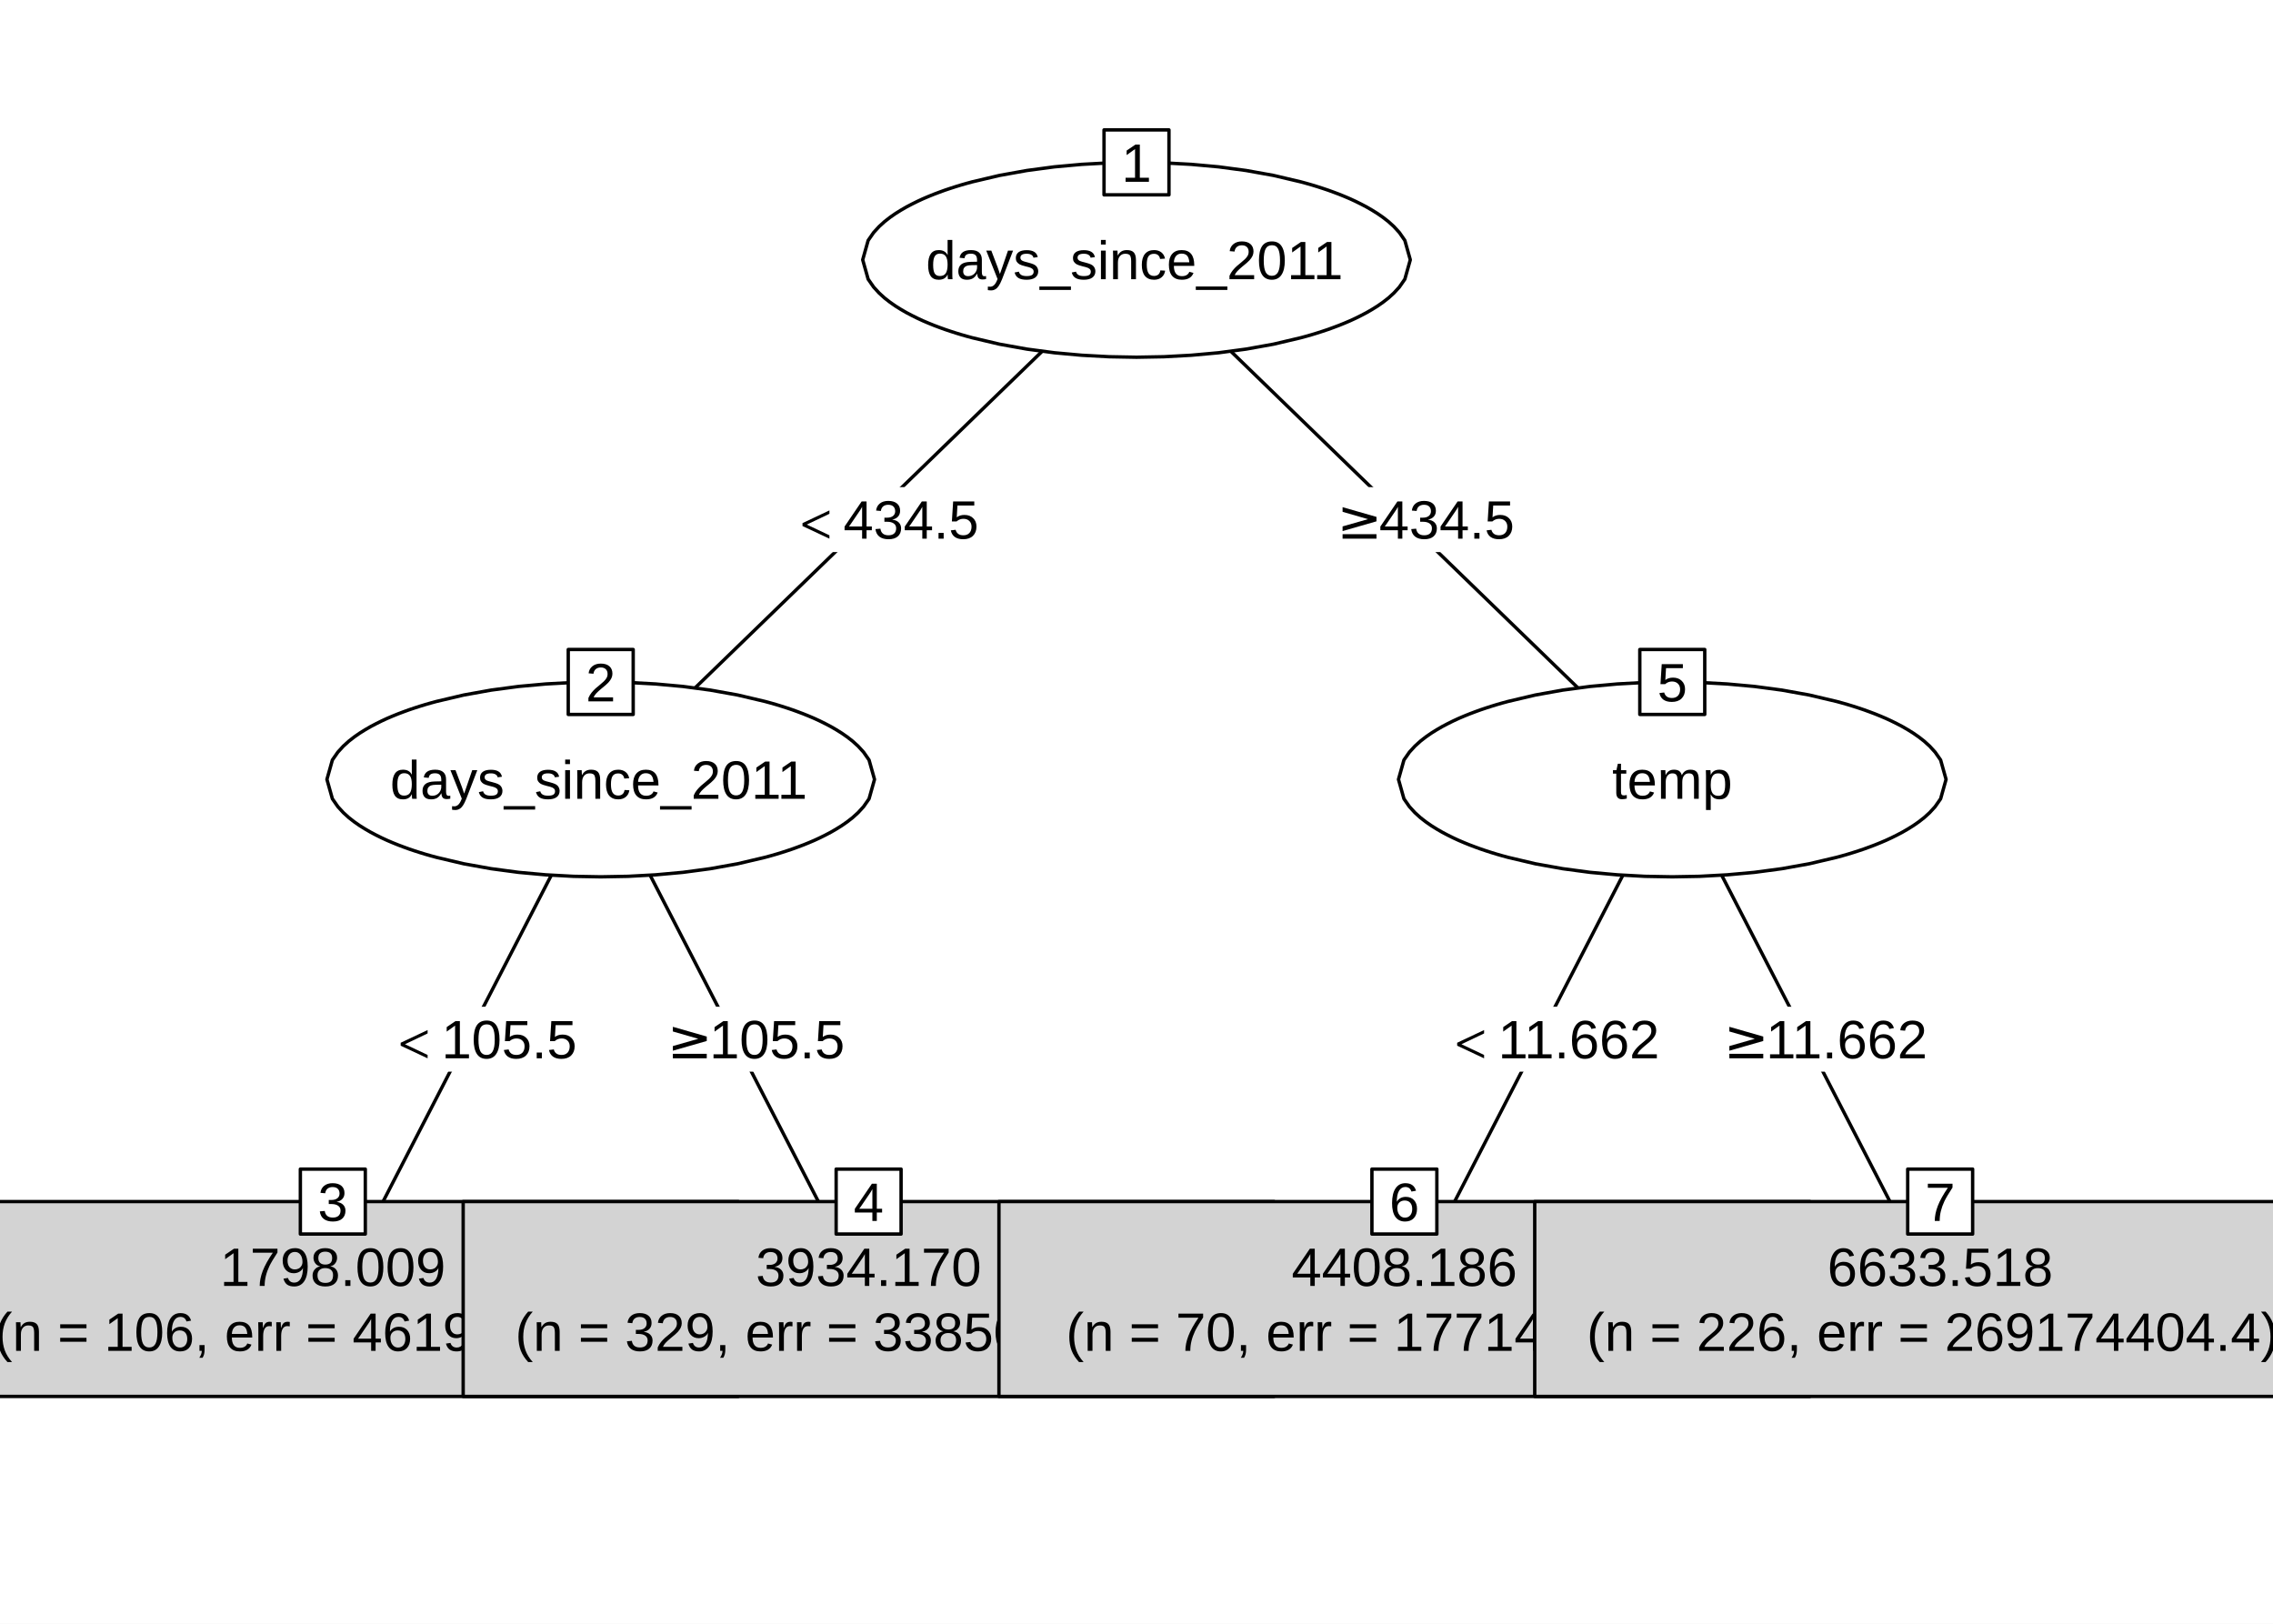
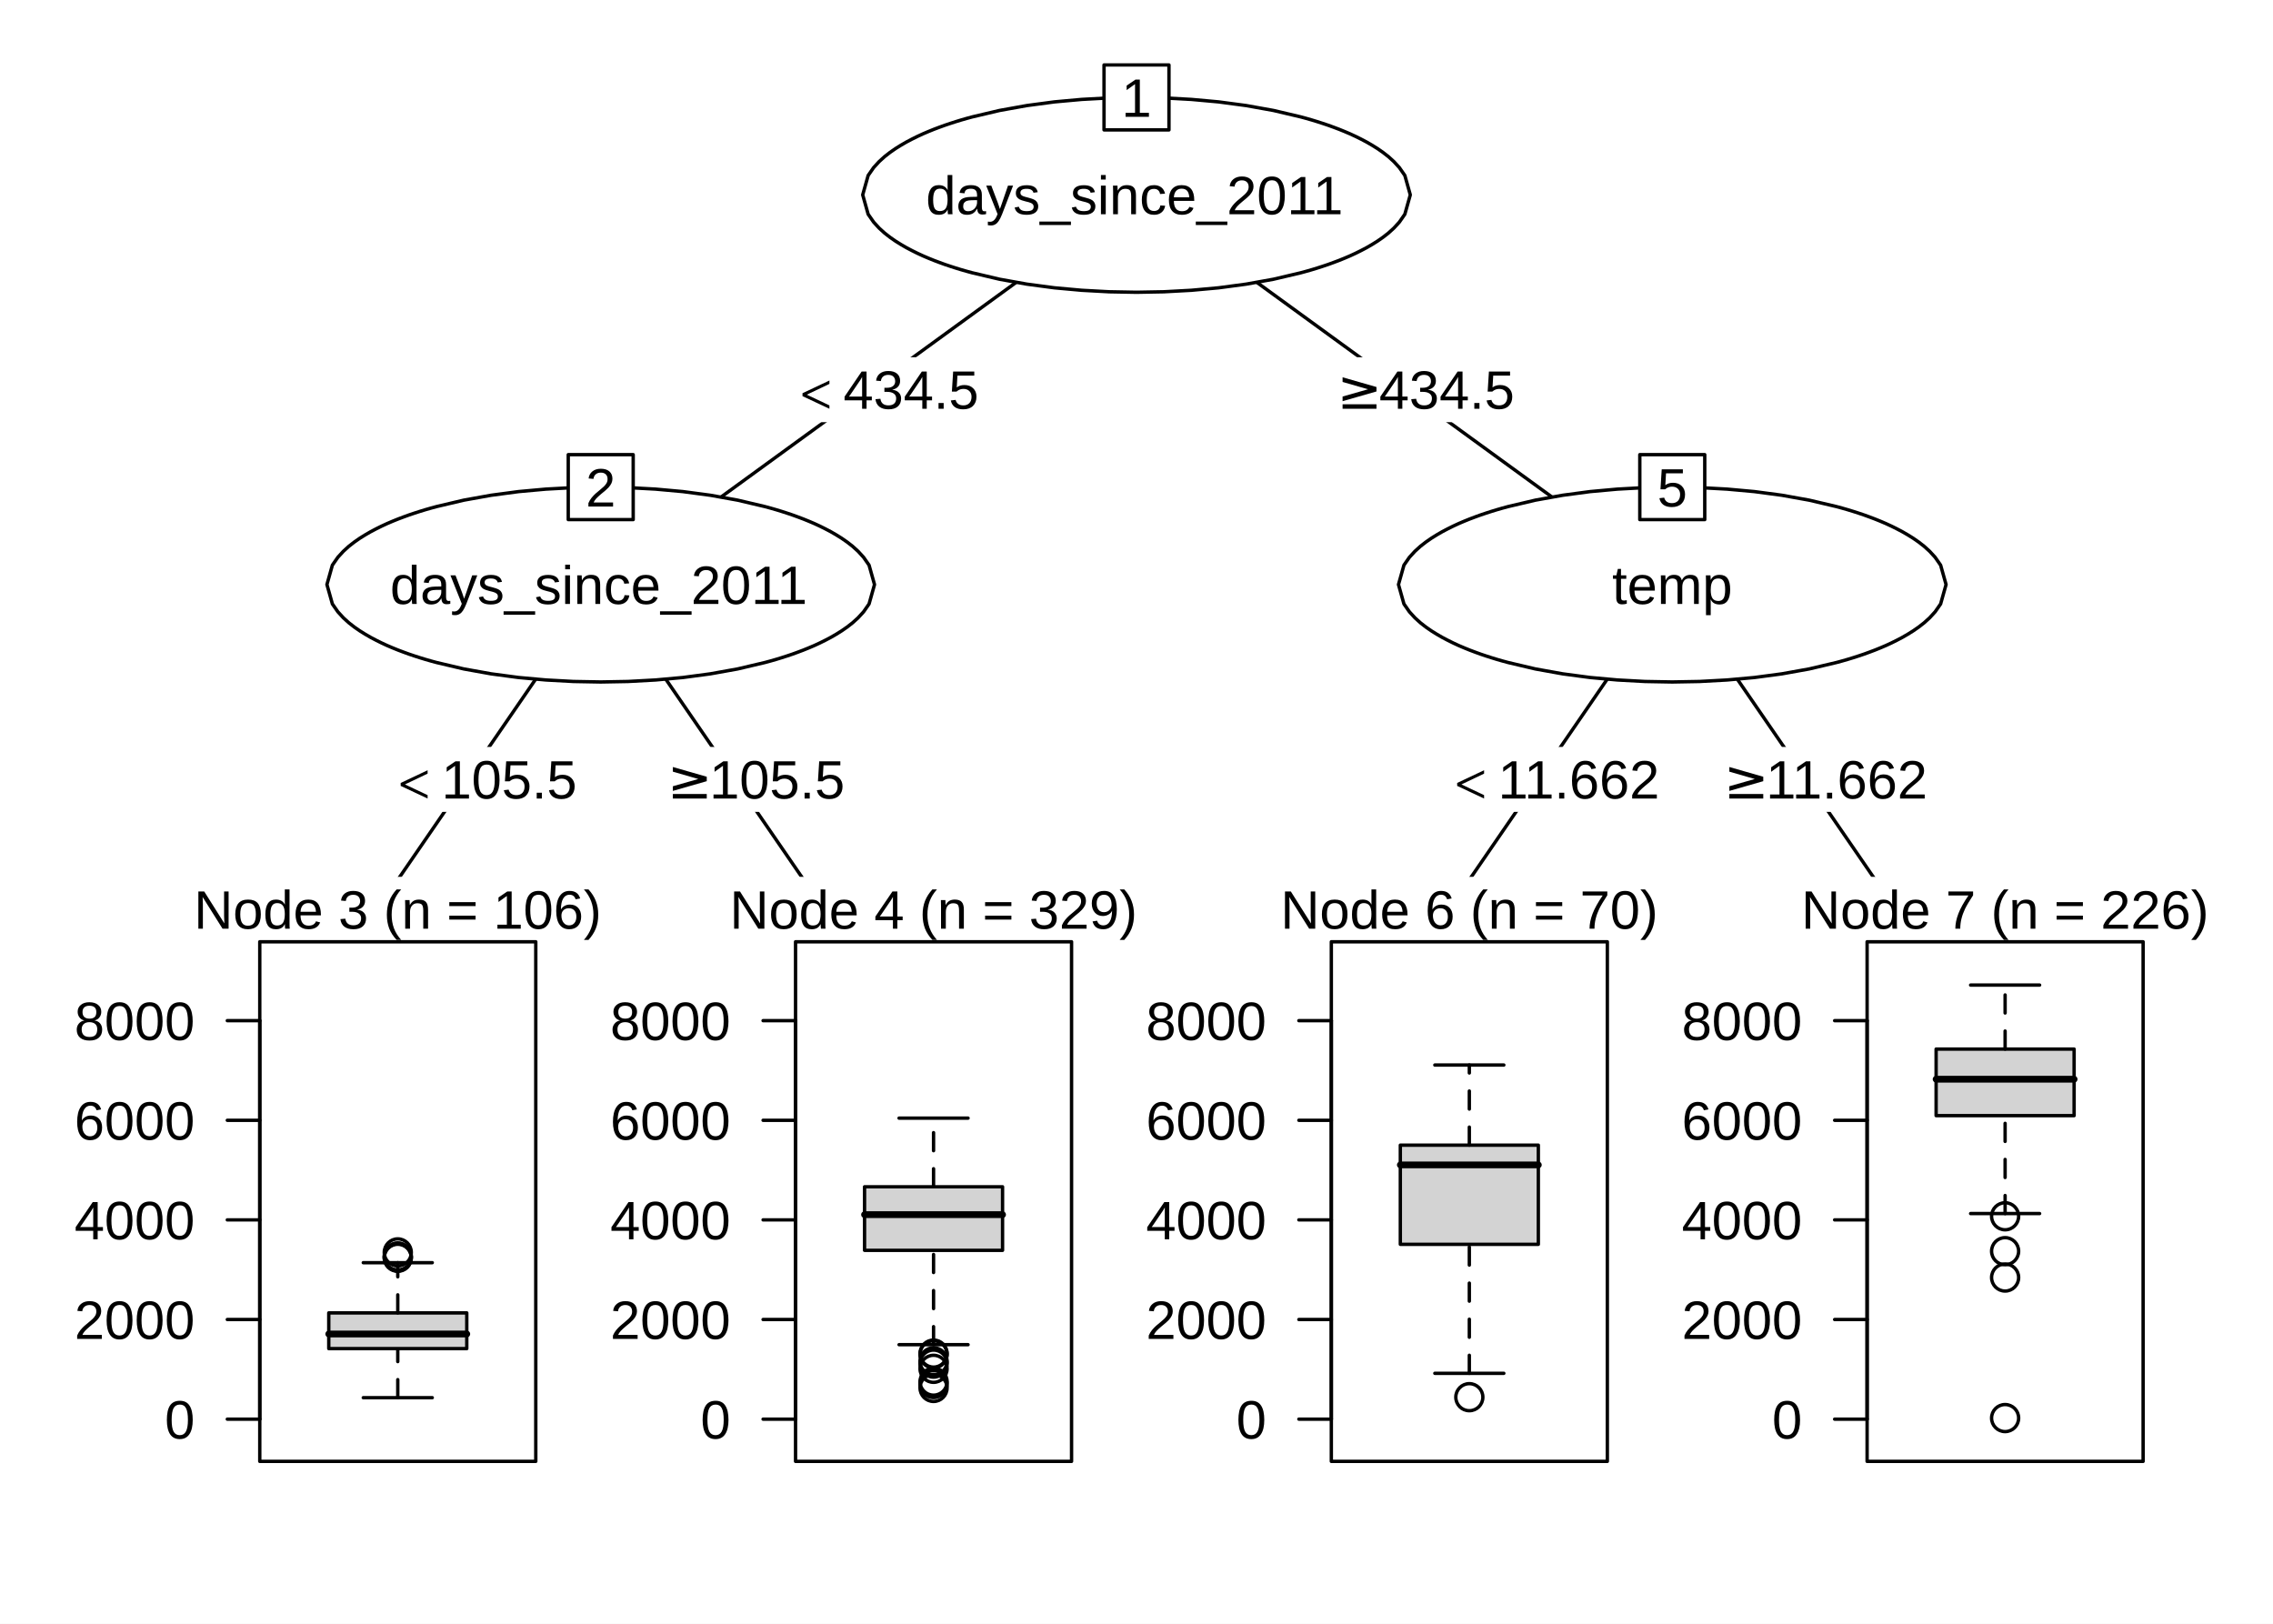
<svg xmlns="http://www.w3.org/2000/svg" viewBox="0 0 504.00 360.00">
  <defs>
    <style type="text/css">
    line, polyline, path, rect, circle {
      fill: none;
      stroke: #000000;
      stroke-linecap: round;
      stroke-linejoin: round;
      stroke-miterlimit: 10.00;
    }
  </style>
  </defs>
  <rect width="100%" height="100%" style="stroke: none; fill: #FFFFFF;" />
-   <polyline points="252.00,57.60 133.20,172.80 " style="stroke-width: 0.75;" />
-   <polyline points="252.00,57.60 370.80,172.80 " style="stroke-width: 0.75;" />
-   <polyline points="191.29,57.60 192.50,53.30 193.72,51.55 194.93,50.23 196.14,49.13 197.36,48.18 198.57,47.34 199.79,46.58 201.00,45.88 202.22,45.24 203.43,44.64 204.64,44.08 205.86,43.56 207.07,43.07 208.29,42.61 209.50,42.17 210.72,41.76 211.93,41.37 213.14,41.00 214.36,40.65 215.57,40.32 215.57,40.32 221.64,38.89 227.71,37.80 233.79,36.99 239.86,36.44 245.93,36.11 252.00,36.00 258.07,36.11 264.14,36.44 270.21,36.99 276.29,37.80 282.36,38.89 288.43,40.32 288.43,40.32 289.64,40.65 290.86,41.00 292.07,41.37 293.28,41.76 294.50,42.17 295.71,42.61 296.93,43.07 298.14,43.56 299.36,44.08 300.57,44.64 301.78,45.24 303.00,45.88 304.21,46.58 305.43,47.34 306.64,48.18 307.86,49.13 309.07,50.23 310.28,51.55 311.50,53.30 312.71,57.60 312.71,57.60 311.50,61.90 310.28,63.65 309.07,64.97 307.86,66.07 306.64,67.02 305.43,67.86 304.21,68.62 303.00,69.32 301.78,69.96 300.57,70.56 299.36,71.12 298.14,71.64 296.93,72.13 295.71,72.59 294.50,73.03 293.28,73.44 292.07,73.83 290.86,74.20 289.64,74.55 288.43,74.88 288.43,74.88 282.36,76.31 276.29,77.40 270.21,78.21 264.14,78.76 258.07,79.09 252.00,79.20 245.93,79.09 239.86,78.76 233.79,78.21 227.71,77.40 221.64,76.31 215.57,74.88 215.57,74.88 214.36,74.55 213.14,74.20 211.93,73.83 210.72,73.44 209.50,73.03 208.29,72.59 207.07,72.13 205.86,71.64 204.64,71.12 203.43,70.56 202.22,69.96 201.00,69.32 199.79,68.62 198.57,67.86 197.36,67.02 196.14,66.07 194.93,64.97 193.72,63.65 192.50,61.90 191.29,57.60 " style="stroke-width: 0.75; fill: #FFFFFF;" />
-   <text x="205.30" y="61.90" style="font-size: 12.00px; font-family: Arial;" textLength="93.40px" lengthAdjust="spacingAndGlyphs">days_since_2011</text>
-   <rect x="244.80" y="28.80" width="14.40" height="14.40" style="stroke-width: 0.75; fill: #FFFFFF;" />
-   <text x="248.66" y="40.30" style="font-size: 12.00px; font-family: Arial;" textLength="6.67px" lengthAdjust="spacingAndGlyphs">1</text>
-   <rect x="168.18" y="108.00" width="48.84" height="14.40" style="stroke-width: 0.75; stroke: none; fill: #FFFFFF;" />
-   <text x="177.63" y="119.43" style="font-size: 12.00px; font-family: Symbol;" textLength="6.59px" lengthAdjust="spacingAndGlyphs">&lt;</text>
-   <text x="186.99" y="119.43" style="font-size: 12.00px; font-family: Arial;" textLength="30.03px" lengthAdjust="spacingAndGlyphs">434.5</text>
-   <rect x="286.98" y="108.00" width="48.84" height="14.40" style="stroke-width: 0.75; stroke: none; fill: #FFFFFF;" />
-   <text x="296.43" y="119.43" style="font-size: 12.00px; font-family: Symbol;" textLength="6.59px" lengthAdjust="spacingAndGlyphs">≥</text>
-   <text x="305.79" y="119.43" style="font-size: 12.00px; font-family: Arial;" textLength="30.03px" lengthAdjust="spacingAndGlyphs">434.5</text>
-   <polyline points="133.20,172.80 73.80,288.00 " style="stroke-width: 0.75;" />
-   <polyline points="133.20,172.80 192.60,288.00 " style="stroke-width: 0.75;" />
-   <polyline points="72.49,172.80 73.70,168.50 74.92,166.75 76.13,165.43 77.34,164.33 78.56,163.38 79.77,162.54 80.99,161.78 82.20,161.08 83.42,160.44 84.63,159.84 85.84,159.28 87.06,158.76 88.27,158.27 89.49,157.81 90.70,157.37 91.92,156.96 93.13,156.57 94.34,156.20 95.56,155.85 96.77,155.52 96.77,155.52 102.84,154.09 108.91,153.00 114.99,152.19 121.06,151.64 127.13,151.31 133.20,151.20 139.27,151.31 145.34,151.64 151.41,152.19 157.49,153.00 163.56,154.09 169.63,155.52 169.63,155.52 170.84,155.85 172.06,156.20 173.27,156.57 174.48,156.96 175.70,157.37 176.91,157.81 178.13,158.27 179.34,158.76 180.56,159.28 181.77,159.84 182.98,160.44 184.20,161.08 185.41,161.78 186.63,162.54 187.84,163.38 189.06,164.33 190.27,165.43 191.48,166.75 192.70,168.50 193.91,172.80 193.91,172.80 192.70,177.10 191.48,178.85 190.27,180.17 189.06,181.27 187.84,182.22 186.63,183.06 185.41,183.82 184.20,184.52 182.98,185.16 181.77,185.76 180.56,186.32 179.34,186.84 178.13,187.33 176.91,187.79 175.70,188.23 174.48,188.64 173.27,189.03 172.06,189.40 170.84,189.75 169.63,190.08 169.63,190.08 163.56,191.51 157.49,192.60 151.41,193.41 145.34,193.96 139.27,194.29 133.20,194.40 127.13,194.29 121.06,193.96 114.99,193.41 108.91,192.60 102.84,191.51 96.77,190.08 96.77,190.08 95.56,189.75 94.34,189.40 93.13,189.03 91.92,188.64 90.70,188.23 89.49,187.79 88.27,187.33 87.06,186.84 85.84,186.32 84.63,185.76 83.42,185.16 82.20,184.52 80.99,183.82 79.77,183.06 78.56,182.22 77.34,181.27 76.13,180.17 74.92,178.85 73.70,177.10 72.49,172.80 " style="stroke-width: 0.75; fill: #FFFFFF;" />
-   <text x="86.50" y="177.10" style="font-size: 12.00px; font-family: Arial;" textLength="93.40px" lengthAdjust="spacingAndGlyphs">days_since_2011</text>
-   <rect x="126.00" y="144.00" width="14.40" height="14.40" style="stroke-width: 0.75; fill: #FFFFFF;" />
-   <text x="129.86" y="155.50" style="font-size: 12.00px; font-family: Arial;" textLength="6.67px" lengthAdjust="spacingAndGlyphs">2</text>
-   <rect x="79.08" y="223.20" width="48.84" height="14.40" style="stroke-width: 0.75; stroke: none; fill: #FFFFFF;" />
-   <text x="88.53" y="234.64" style="font-size: 12.00px; font-family: Symbol;" textLength="6.59px" lengthAdjust="spacingAndGlyphs">&lt;</text>
-   <text x="97.89" y="234.64" style="font-size: 12.00px; font-family: Arial;" textLength="30.03px" lengthAdjust="spacingAndGlyphs">105.5</text>
-   <rect x="138.48" y="223.20" width="48.84" height="14.40" style="stroke-width: 0.75; stroke: none; fill: #FFFFFF;" />
-   <text x="147.93" y="234.64" style="font-size: 12.00px; font-family: Symbol;" textLength="6.59px" lengthAdjust="spacingAndGlyphs">≥</text>
-   <text x="157.29" y="234.64" style="font-size: 12.00px; font-family: Arial;" textLength="30.03px" lengthAdjust="spacingAndGlyphs">105.5</text>
-   <rect x="-16.10" y="266.40" width="179.80" height="43.20" style="stroke-width: 0.75; fill: #D3D3D3;" />
-   <text x="48.77" y="285.10" style="font-size: 12.00px; font-family: Arial;" textLength="50.05px" lengthAdjust="spacingAndGlyphs">1798.009</text>
-   <text x="-1.25" y="299.50" style="font-size: 12.00px; font-family: Arial;" textLength="150.11px" lengthAdjust="spacingAndGlyphs"> (n = 106, err = 46192487.0)</text>
-   <rect x="66.60" y="259.20" width="14.40" height="14.40" style="stroke-width: 0.75; fill: #FFFFFF;" />
-   <text x="70.46" y="270.70" style="font-size: 12.00px; font-family: Arial;" textLength="6.67px" lengthAdjust="spacingAndGlyphs">3</text>
-   <rect x="102.70" y="266.40" width="179.80" height="43.20" style="stroke-width: 0.75; fill: #D3D3D3;" />
-   <text x="167.57" y="285.10" style="font-size: 12.00px; font-family: Arial;" textLength="50.05px" lengthAdjust="spacingAndGlyphs">3934.170</text>
-   <text x="114.21" y="299.50" style="font-size: 12.00px; font-family: Arial;" textLength="156.78px" lengthAdjust="spacingAndGlyphs"> (n = 329, err = 338506256.5)</text>
-   <rect x="185.40" y="259.20" width="14.40" height="14.40" style="stroke-width: 0.75; fill: #FFFFFF;" />
-   <text x="189.26" y="270.70" style="font-size: 12.00px; font-family: Arial;" textLength="6.67px" lengthAdjust="spacingAndGlyphs">4</text>
-   <polyline points="370.80,172.80 311.40,288.00 " style="stroke-width: 0.75;" />
-   <polyline points="370.80,172.80 430.20,288.00 " style="stroke-width: 0.75;" />
-   <polyline points="310.09,172.80 311.30,168.50 312.52,166.75 313.73,165.43 314.94,164.33 316.16,163.38 317.37,162.54 318.59,161.78 319.80,161.08 321.02,160.44 322.23,159.84 323.44,159.28 324.66,158.76 325.87,158.27 327.09,157.81 328.30,157.37 329.52,156.96 330.73,156.57 331.94,156.20 333.16,155.85 334.37,155.52 334.37,155.52 340.44,154.09 346.51,153.00 352.59,152.19 358.66,151.64 364.73,151.31 370.80,151.20 376.87,151.31 382.94,151.64 389.01,152.19 395.09,153.00 401.16,154.09 407.23,155.52 407.23,155.52 408.44,155.85 409.66,156.20 410.87,156.57 412.08,156.96 413.30,157.37 414.51,157.81 415.73,158.27 416.94,158.76 418.16,159.28 419.37,159.84 420.58,160.44 421.80,161.08 423.01,161.78 424.23,162.54 425.44,163.38 426.66,164.33 427.87,165.43 429.08,166.75 430.30,168.50 431.51,172.80 431.51,172.80 430.30,177.10 429.08,178.85 427.87,180.17 426.66,181.27 425.44,182.22 424.23,183.06 423.01,183.82 421.80,184.52 420.58,185.16 419.37,185.76 418.16,186.32 416.94,186.84 415.73,187.33 414.51,187.79 413.30,188.23 412.08,188.64 410.87,189.03 409.66,189.40 408.44,189.75 407.23,190.08 407.23,190.08 401.16,191.51 395.09,192.60 389.01,193.41 382.94,193.96 376.87,194.29 370.80,194.40 364.73,194.29 358.66,193.96 352.59,193.41 346.51,192.60 340.44,191.51 334.37,190.08 334.37,190.08 333.16,189.75 331.94,189.40 330.73,189.03 329.52,188.64 328.30,188.23 327.09,187.79 325.87,187.33 324.66,186.84 323.44,186.32 322.23,185.76 321.02,185.16 319.80,184.52 318.59,183.82 317.37,183.06 316.16,182.22 314.94,181.27 313.73,180.17 312.52,178.85 311.30,177.10 310.09,172.80 " style="stroke-width: 0.75; fill: #FFFFFF;" />
-   <text x="357.46" y="177.10" style="font-size: 12.00px; font-family: Arial;" textLength="26.68px" lengthAdjust="spacingAndGlyphs">temp</text>
-   <rect x="363.60" y="144.00" width="14.40" height="14.40" style="stroke-width: 0.75; fill: #FFFFFF;" />
-   <text x="367.46" y="155.50" style="font-size: 12.00px; font-family: Arial;" textLength="6.67px" lengthAdjust="spacingAndGlyphs">5</text>
-   <rect x="313.34" y="223.20" width="55.52" height="14.40" style="stroke-width: 0.75; stroke: none; fill: #FFFFFF;" />
-   <text x="322.79" y="234.64" style="font-size: 12.00px; font-family: Symbol;" textLength="6.59px" lengthAdjust="spacingAndGlyphs">&lt;</text>
-   <text x="332.16" y="234.64" style="font-size: 12.00px; font-family: Arial;" textLength="36.70px" lengthAdjust="spacingAndGlyphs">11.662</text>
-   <rect x="372.74" y="223.20" width="55.52" height="14.40" style="stroke-width: 0.75; stroke: none; fill: #FFFFFF;" />
-   <text x="382.19" y="234.64" style="font-size: 12.00px; font-family: Symbol;" textLength="6.59px" lengthAdjust="spacingAndGlyphs">≥</text>
-   <text x="391.56" y="234.64" style="font-size: 12.00px; font-family: Arial;" textLength="36.70px" lengthAdjust="spacingAndGlyphs">11.662</text>
-   <rect x="221.50" y="266.40" width="179.80" height="43.20" style="stroke-width: 0.75; fill: #D3D3D3;" />
-   <text x="286.37" y="285.10" style="font-size: 12.00px; font-family: Arial;" textLength="50.05px" lengthAdjust="spacingAndGlyphs">4408.186</text>
-   <text x="236.35" y="299.50" style="font-size: 12.00px; font-family: Arial;" textLength="150.11px" lengthAdjust="spacingAndGlyphs"> (n = 70, err = 177143520.6)</text>
-   <rect x="304.20" y="259.20" width="14.40" height="14.40" style="stroke-width: 0.75; fill: #FFFFFF;" />
-   <text x="308.06" y="270.70" style="font-size: 12.00px; font-family: Arial;" textLength="6.67px" lengthAdjust="spacingAndGlyphs">6</text>
-   <rect x="340.30" y="266.40" width="179.80" height="43.20" style="stroke-width: 0.75; fill: #D3D3D3;" />
-   <text x="405.17" y="285.10" style="font-size: 12.00px; font-family: Arial;" textLength="50.05px" lengthAdjust="spacingAndGlyphs">6633.518</text>
-   <text x="351.81" y="299.50" style="font-size: 12.00px; font-family: Arial;" textLength="156.78px" lengthAdjust="spacingAndGlyphs"> (n = 226, err = 269174404.4)</text>
-   <rect x="423.00" y="259.20" width="14.40" height="14.40" style="stroke-width: 0.75; fill: #FFFFFF;" />
-   <text x="426.86" y="270.70" style="font-size: 12.00px; font-family: Arial;" textLength="6.67px" lengthAdjust="spacingAndGlyphs">7</text>
+   <polyline points="252.00,43.20 133.20,129.60 " style="stroke-width: 0.75;" />
+   <polyline points="252.00,43.20 370.80,129.60 " style="stroke-width: 0.75;" />
+   <polyline points="191.29,43.20 192.50,38.90 193.72,37.15 194.93,35.83 196.14,34.73 197.36,33.78 198.57,32.94 199.79,32.18 201.00,31.48 202.22,30.84 203.43,30.24 204.64,29.68 205.86,29.16 207.07,28.67 208.29,28.21 209.50,27.77 210.72,27.36 211.93,26.97 213.14,26.60 214.36,26.25 215.57,25.92 215.57,25.92 221.64,24.49 227.71,23.40 233.79,22.59 239.86,22.04 245.93,21.71 252.00,21.60 258.07,21.71 264.14,22.04 270.21,22.59 276.29,23.40 282.36,24.49 288.43,25.92 288.43,25.92 289.64,26.25 290.86,26.60 292.07,26.97 293.28,27.36 294.50,27.77 295.71,28.21 296.93,28.67 298.14,29.16 299.36,29.68 300.57,30.24 301.78,30.84 303.00,31.48 304.21,32.18 305.43,32.94 306.64,33.78 307.86,34.73 309.07,35.83 310.28,37.15 311.50,38.90 312.71,43.20 312.71,43.20 311.50,47.50 310.28,49.25 309.07,50.57 307.86,51.67 306.64,52.62 305.43,53.46 304.21,54.22 303.00,54.92 301.78,55.56 300.57,56.16 299.36,56.72 298.14,57.24 296.93,57.73 295.71,58.19 294.50,58.63 293.28,59.04 292.07,59.43 290.86,59.80 289.64,60.15 288.43,60.48 288.43,60.48 282.36,61.91 276.29,63.00 270.21,63.81 264.14,64.36 258.07,64.69 252.00,64.80 245.93,64.69 239.86,64.36 233.79,63.81 227.71,63.00 221.64,61.91 215.57,60.48 215.57,60.48 214.36,60.15 213.14,59.80 211.93,59.43 210.72,59.04 209.50,58.63 208.29,58.19 207.07,57.73 205.86,57.24 204.64,56.72 203.43,56.16 202.22,55.56 201.00,54.92 199.79,54.22 198.57,53.46 197.36,52.62 196.14,51.67 194.93,50.57 193.72,49.25 192.50,47.50 191.29,43.20 " style="stroke-width: 0.75; fill: #FFFFFF;" />
+   <text x="205.30" y="47.50" style="font-size: 12.00px; font-family: Arial;" textLength="93.40px" lengthAdjust="spacingAndGlyphs">days_since_2011</text>
+   <rect x="244.80" y="14.40" width="14.40" height="14.40" style="stroke-width: 0.75; fill: #FFFFFF;" />
+   <text x="248.66" y="25.90" style="font-size: 12.00px; font-family: Arial;" textLength="6.67px" lengthAdjust="spacingAndGlyphs">1</text>
+   <rect x="168.18" y="79.20" width="48.84" height="14.40" style="stroke-width: 0.75; stroke: none; fill: #FFFFFF;" />
+   <text x="177.63" y="90.63" style="font-size: 12.00px; font-family: Symbol;" textLength="6.59px" lengthAdjust="spacingAndGlyphs">&lt;</text>
+   <text x="186.99" y="90.63" style="font-size: 12.00px; font-family: Arial;" textLength="30.03px" lengthAdjust="spacingAndGlyphs">434.5</text>
+   <rect x="286.98" y="79.20" width="48.84" height="14.40" style="stroke-width: 0.75; stroke: none; fill: #FFFFFF;" />
+   <text x="296.43" y="90.63" style="font-size: 12.00px; font-family: Symbol;" textLength="6.59px" lengthAdjust="spacingAndGlyphs">≥</text>
+   <text x="305.79" y="90.63" style="font-size: 12.00px; font-family: Arial;" textLength="30.03px" lengthAdjust="spacingAndGlyphs">434.5</text>
+   <polyline points="133.20,129.60 73.80,216.00 " style="stroke-width: 0.75;" />
+   <polyline points="133.20,129.60 192.60,216.00 " style="stroke-width: 0.75;" />
+   <polyline points="72.49,129.60 73.70,125.30 74.92,123.55 76.13,122.23 77.34,121.13 78.56,120.18 79.77,119.34 80.99,118.58 82.20,117.88 83.42,117.24 84.63,116.64 85.84,116.08 87.06,115.56 88.27,115.07 89.49,114.61 90.70,114.17 91.92,113.76 93.13,113.37 94.34,113.00 95.56,112.65 96.77,112.32 96.77,112.32 102.84,110.89 108.91,109.80 114.99,108.99 121.06,108.44 127.13,108.11 133.20,108.00 139.27,108.11 145.34,108.44 151.41,108.99 157.49,109.80 163.56,110.89 169.63,112.32 169.63,112.32 170.84,112.65 172.06,113.00 173.27,113.37 174.48,113.76 175.70,114.17 176.91,114.61 178.13,115.07 179.34,115.56 180.56,116.08 181.77,116.64 182.98,117.24 184.20,117.88 185.41,118.58 186.63,119.34 187.84,120.18 189.06,121.13 190.27,122.23 191.48,123.55 192.70,125.30 193.91,129.60 193.91,129.60 192.70,133.90 191.48,135.65 190.27,136.97 189.06,138.07 187.84,139.02 186.63,139.86 185.41,140.62 184.20,141.32 182.98,141.96 181.77,142.56 180.56,143.12 179.34,143.64 178.13,144.13 176.91,144.59 175.70,145.03 174.48,145.44 173.27,145.83 172.06,146.20 170.84,146.55 169.63,146.88 169.63,146.88 163.56,148.31 157.49,149.40 151.41,150.21 145.34,150.76 139.27,151.09 133.20,151.20 127.13,151.09 121.06,150.76 114.99,150.21 108.91,149.40 102.84,148.31 96.77,146.88 96.77,146.88 95.56,146.55 94.34,146.20 93.13,145.83 91.92,145.44 90.70,145.03 89.49,144.59 88.27,144.13 87.06,143.64 85.84,143.12 84.63,142.56 83.42,141.96 82.20,141.32 80.99,140.62 79.77,139.86 78.56,139.02 77.34,138.07 76.13,136.97 74.92,135.65 73.70,133.90 72.49,129.60 " style="stroke-width: 0.75; fill: #FFFFFF;" />
+   <text x="86.50" y="133.90" style="font-size: 12.00px; font-family: Arial;" textLength="93.40px" lengthAdjust="spacingAndGlyphs">days_since_2011</text>
+   <rect x="126.00" y="100.80" width="14.40" height="14.40" style="stroke-width: 0.75; fill: #FFFFFF;" />
+   <text x="129.86" y="112.30" style="font-size: 12.00px; font-family: Arial;" textLength="6.67px" lengthAdjust="spacingAndGlyphs">2</text>
+   <rect x="79.08" y="165.60" width="48.84" height="14.40" style="stroke-width: 0.75; stroke: none; fill: #FFFFFF;" />
+   <text x="88.53" y="177.04" style="font-size: 12.00px; font-family: Symbol;" textLength="6.59px" lengthAdjust="spacingAndGlyphs">&lt;</text>
+   <text x="97.89" y="177.04" style="font-size: 12.00px; font-family: Arial;" textLength="30.03px" lengthAdjust="spacingAndGlyphs">105.5</text>
+   <rect x="138.48" y="165.60" width="48.84" height="14.40" style="stroke-width: 0.75; stroke: none; fill: #FFFFFF;" />
+   <text x="147.93" y="177.04" style="font-size: 12.00px; font-family: Symbol;" textLength="6.59px" lengthAdjust="spacingAndGlyphs">≥</text>
+   <text x="157.29" y="177.04" style="font-size: 12.00px; font-family: Arial;" textLength="30.03px" lengthAdjust="spacingAndGlyphs">105.5</text>
+   <rect x="14.40" y="194.40" width="118.80" height="129.60" style="stroke-width: 0.75; stroke: none; fill: #FFFFFF;" />
+   <text x="43.00" y="205.90" style="font-size: 12.00px; font-family: Arial;" textLength="90.39px" lengthAdjust="spacingAndGlyphs">Node 3 (n = 106)</text>
+   <polyline points="57.60,314.64 57.60,226.29 " style="stroke-width: 0.75;" />
+   <line x1="57.60" y1="314.64" x2="50.40" y2="314.64" style="stroke-width: 0.75;" />
+   <line x1="57.60" y1="292.55" x2="50.40" y2="292.55" style="stroke-width: 0.75;" />
+   <line x1="57.60" y1="270.46" x2="50.40" y2="270.46" style="stroke-width: 0.75;" />
+   <line x1="57.60" y1="248.38" x2="50.40" y2="248.38" style="stroke-width: 0.75;" />
+   <line x1="57.60" y1="226.29" x2="50.40" y2="226.29" style="stroke-width: 0.75;" />
+   <text x="36.53" y="318.94" style="font-size: 12.00px; font-family: Arial;" textLength="6.67px" lengthAdjust="spacingAndGlyphs">0</text>
+   <text x="16.50" y="296.85" style="font-size: 12.00px; font-family: Arial;" textLength="26.70px" lengthAdjust="spacingAndGlyphs">2000</text>
+   <text x="16.50" y="274.76" style="font-size: 12.00px; font-family: Arial;" textLength="26.70px" lengthAdjust="spacingAndGlyphs">4000</text>
+   <text x="16.50" y="252.67" style="font-size: 12.00px; font-family: Arial;" textLength="26.70px" lengthAdjust="spacingAndGlyphs">6000</text>
+   <text x="16.50" y="230.58" style="font-size: 12.00px; font-family: Arial;" textLength="26.70px" lengthAdjust="spacingAndGlyphs">8000</text>
+   <rect x="57.60" y="208.80" width="61.20" height="115.20" style="stroke-width: 0.75;" />
+   <defs>
+     <clipPath id="cpNTcuNnwxMTguOHwzMjR8MjA4Ljg=">
+       <rect x="57.60" y="208.80" width="61.20" height="115.20" />
+     </clipPath>
+   </defs>
+   <polyline points="80.55,309.88 95.85,309.88 " style="stroke-width: 0.75;" clip-path="url(#cpNTcuNnwxMTguOHwzMjR8MjA4Ljg=)" />
+   <polyline points="88.20,309.88 88.20,299.00 " style="stroke-width: 0.75; stroke-dasharray: 4.00,4.00;" clip-path="url(#cpNTcuNnwxMTguOHwzMjR8MjA4Ljg=)" />
+   <rect x="72.90" y="291.08" width="30.60" height="7.92" style="stroke-width: 0.75; fill: #D3D3D3;" clip-path="url(#cpNTcuNnwxMTguOHwzMjR8MjA4Ljg=)" />
+   <polyline points="72.90,295.76 103.50,295.76 " style="stroke-width: 1.50;" clip-path="url(#cpNTcuNnwxMTguOHwzMjR8MjA4Ljg=)" />
+   <polyline points="88.20,291.08 88.20,279.95 " style="stroke-width: 0.75; stroke-dasharray: 4.00,4.00;" clip-path="url(#cpNTcuNnwxMTguOHwzMjR8MjA4Ljg=)" />
+   <polyline points="80.55,279.95 95.85,279.95 " style="stroke-width: 0.75;" clip-path="url(#cpNTcuNnwxMTguOHwzMjR8MjA4Ljg=)" />
+   <circle cx="88.20" cy="278.87" r="2.25pt" style="stroke-width: 0.75;" clip-path="url(#cpNTcuNnwxMTguOHwzMjR8MjA4Ljg=)" />
+   <circle cx="88.20" cy="278.76" r="2.25pt" style="stroke-width: 0.75;" clip-path="url(#cpNTcuNnwxMTguOHwzMjR8MjA4Ljg=)" />
+   <circle cx="88.20" cy="277.67" r="2.25pt" style="stroke-width: 0.75;" clip-path="url(#cpNTcuNnwxMTguOHwzMjR8MjA4Ljg=)" />
+   <circle cx="88.20" cy="278.56" r="2.25pt" style="stroke-width: 0.75;" clip-path="url(#cpNTcuNnwxMTguOHwzMjR8MjA4Ljg=)" />
+   <defs>
+     <clipPath id="cpMHw1MDR8MzYwfDA=">
+       <rect x="0.00" y="0.00" width="504.00" height="360.00" />
+     </clipPath>
+   </defs>
+   <rect x="133.20" y="194.40" width="118.80" height="129.60" style="stroke-width: 0.75; stroke: none; fill: #FFFFFF;" clip-path="url(#cpMHw1MDR8MzYwfDA=)" />
+   <g clip-path="url(#cpMHw1MDR8MzYwfDA=)">
+     <text x="161.80" y="205.90" style="font-size: 12.00px; font-family: Arial;" textLength="90.39px" lengthAdjust="spacingAndGlyphs">Node 4 (n = 329)</text>
+   </g>
+   <polyline points="176.40,314.64 176.40,226.29 " style="stroke-width: 0.75;" clip-path="url(#cpMHw1MDR8MzYwfDA=)" />
+   <line x1="176.40" y1="314.64" x2="169.20" y2="314.64" style="stroke-width: 0.75;" clip-path="url(#cpMHw1MDR8MzYwfDA=)" />
+   <line x1="176.40" y1="292.55" x2="169.20" y2="292.55" style="stroke-width: 0.75;" clip-path="url(#cpMHw1MDR8MzYwfDA=)" />
+   <line x1="176.40" y1="270.46" x2="169.20" y2="270.46" style="stroke-width: 0.75;" clip-path="url(#cpMHw1MDR8MzYwfDA=)" />
+   <line x1="176.40" y1="248.38" x2="169.20" y2="248.38" style="stroke-width: 0.75;" clip-path="url(#cpMHw1MDR8MzYwfDA=)" />
+   <line x1="176.40" y1="226.29" x2="169.20" y2="226.29" style="stroke-width: 0.75;" clip-path="url(#cpMHw1MDR8MzYwfDA=)" />
+   <g clip-path="url(#cpMHw1MDR8MzYwfDA=)">
+     <text x="155.33" y="318.94" style="font-size: 12.00px; font-family: Arial;" textLength="6.67px" lengthAdjust="spacingAndGlyphs">0</text>
+   </g>
+   <g clip-path="url(#cpMHw1MDR8MzYwfDA=)">
+     <text x="135.30" y="296.85" style="font-size: 12.00px; font-family: Arial;" textLength="26.70px" lengthAdjust="spacingAndGlyphs">2000</text>
+   </g>
+   <g clip-path="url(#cpMHw1MDR8MzYwfDA=)">
+     <text x="135.30" y="274.76" style="font-size: 12.00px; font-family: Arial;" textLength="26.70px" lengthAdjust="spacingAndGlyphs">4000</text>
+   </g>
+   <g clip-path="url(#cpMHw1MDR8MzYwfDA=)">
+     <text x="135.30" y="252.67" style="font-size: 12.00px; font-family: Arial;" textLength="26.70px" lengthAdjust="spacingAndGlyphs">6000</text>
+   </g>
+   <g clip-path="url(#cpMHw1MDR8MzYwfDA=)">
+     <text x="135.30" y="230.58" style="font-size: 12.00px; font-family: Arial;" textLength="26.70px" lengthAdjust="spacingAndGlyphs">8000</text>
+   </g>
+   <rect x="176.40" y="208.80" width="61.20" height="115.20" style="stroke-width: 0.75;" clip-path="url(#cpMHw1MDR8MzYwfDA=)" />
+   <defs>
+     <clipPath id="cpMTc2LjR8MjM3LjZ8MzI0fDIwOC44">
+       <rect x="176.40" y="208.80" width="61.20" height="115.20" />
+     </clipPath>
+   </defs>
+   <polyline points="199.35,298.13 214.65,298.13 " style="stroke-width: 0.75;" clip-path="url(#cpMTc2LjR8MjM3LjZ8MzI0fDIwOC44)" />
+   <polyline points="207.00,298.13 207.00,277.21 " style="stroke-width: 0.75; stroke-dasharray: 4.00,4.00;" clip-path="url(#cpMTc2LjR8MjM3LjZ8MzI0fDIwOC44)" />
+   <rect x="191.70" y="263.12" width="30.60" height="14.09" style="stroke-width: 0.75; fill: #D3D3D3;" clip-path="url(#cpMTc2LjR8MjM3LjZ8MzI0fDIwOC44)" />
+   <polyline points="191.70,269.30 222.30,269.30 " style="stroke-width: 1.50;" clip-path="url(#cpMTc2LjR8MjM3LjZ8MzI0fDIwOC44)" />
+   <polyline points="207.00,263.12 207.00,247.90 " style="stroke-width: 0.75; stroke-dasharray: 4.00,4.00;" clip-path="url(#cpMTc2LjR8MjM3LjZ8MzI0fDIwOC44)" />
+   <polyline points="199.35,247.90 214.65,247.90 " style="stroke-width: 0.75;" clip-path="url(#cpMTc2LjR8MjM3LjZ8MzI0fDIwOC44)" />
+   <circle cx="207.00" cy="302.33" r="2.25pt" style="stroke-width: 0.75;" clip-path="url(#cpMTc2LjR8MjM3LjZ8MzI0fDIwOC44)" />
+   <circle cx="207.00" cy="307.72" r="2.25pt" style="stroke-width: 0.75;" clip-path="url(#cpMTc2LjR8MjM3LjZ8MzI0fDIwOC44)" />
+   <circle cx="207.00" cy="306.86" r="2.25pt" style="stroke-width: 0.75;" clip-path="url(#cpMTc2LjR8MjM3LjZ8MzI0fDIwOC44)" />
+   <circle cx="207.00" cy="303.48" r="2.25pt" style="stroke-width: 0.75;" clip-path="url(#cpMTc2LjR8MjM3LjZ8MzI0fDIwOC44)" />
+   <circle cx="207.00" cy="306.32" r="2.25pt" style="stroke-width: 0.75;" clip-path="url(#cpMTc2LjR8MjM3LjZ8MzI0fDIwOC44)" />
+   <circle cx="207.00" cy="300.10" r="2.25pt" style="stroke-width: 0.75;" clip-path="url(#cpMTc2LjR8MjM3LjZ8MzI0fDIwOC44)" />
+   <circle cx="207.00" cy="301.81" r="2.25pt" style="stroke-width: 0.75;" clip-path="url(#cpMTc2LjR8MjM3LjZ8MzI0fDIwOC44)" />
+   <circle cx="207.00" cy="300.27" r="2.25pt" style="stroke-width: 0.75;" clip-path="url(#cpMTc2LjR8MjM3LjZ8MzI0fDIwOC44)" />
+   <defs>
+     <clipPath id="cpMHw1MDR8MzYwfDA=">
+       <rect x="0.00" y="0.00" width="504.00" height="360.00" />
+     </clipPath>
+   </defs>
+   <polyline points="370.80,129.60 311.40,216.00 " style="stroke-width: 0.75;" clip-path="url(#cpMHw1MDR8MzYwfDA=)" />
+   <polyline points="370.80,129.60 430.20,216.00 " style="stroke-width: 0.75;" clip-path="url(#cpMHw1MDR8MzYwfDA=)" />
+   <polyline points="310.09,129.60 311.30,125.30 312.52,123.55 313.73,122.23 314.94,121.13 316.16,120.18 317.37,119.34 318.59,118.58 319.80,117.88 321.02,117.24 322.23,116.64 323.44,116.08 324.66,115.56 325.87,115.07 327.09,114.61 328.30,114.17 329.52,113.76 330.73,113.37 331.94,113.00 333.16,112.65 334.37,112.32 334.37,112.32 340.44,110.89 346.51,109.80 352.59,108.99 358.66,108.44 364.73,108.11 370.80,108.00 376.87,108.11 382.94,108.44 389.01,108.99 395.09,109.80 401.16,110.89 407.23,112.32 407.23,112.32 408.44,112.65 409.66,113.00 410.87,113.37 412.08,113.76 413.30,114.17 414.51,114.61 415.73,115.07 416.94,115.56 418.16,116.08 419.37,116.64 420.58,117.24 421.80,117.88 423.01,118.58 424.23,119.34 425.44,120.18 426.66,121.13 427.87,122.23 429.08,123.55 430.30,125.30 431.51,129.60 431.51,129.60 430.30,133.90 429.08,135.65 427.87,136.97 426.66,138.07 425.44,139.02 424.23,139.86 423.01,140.62 421.80,141.32 420.58,141.96 419.37,142.56 418.16,143.12 416.94,143.64 415.73,144.13 414.51,144.59 413.30,145.03 412.08,145.44 410.87,145.83 409.66,146.20 408.44,146.55 407.23,146.88 407.23,146.88 401.16,148.31 395.09,149.40 389.01,150.21 382.94,150.76 376.87,151.09 370.80,151.20 364.73,151.09 358.66,150.76 352.59,150.21 346.51,149.40 340.44,148.31 334.37,146.88 334.37,146.88 333.16,146.55 331.94,146.20 330.73,145.83 329.52,145.44 328.30,145.03 327.09,144.59 325.87,144.13 324.66,143.64 323.44,143.12 322.23,142.56 321.02,141.96 319.80,141.32 318.59,140.62 317.37,139.86 316.16,139.02 314.94,138.07 313.73,136.97 312.52,135.65 311.30,133.90 310.09,129.60 " style="stroke-width: 0.75; fill: #FFFFFF;" clip-path="url(#cpMHw1MDR8MzYwfDA=)" />
+   <g clip-path="url(#cpMHw1MDR8MzYwfDA=)">
+     <text x="357.46" y="133.90" style="font-size: 12.00px; font-family: Arial;" textLength="26.68px" lengthAdjust="spacingAndGlyphs">temp</text>
+   </g>
+   <rect x="363.60" y="100.80" width="14.40" height="14.40" style="stroke-width: 0.75; fill: #FFFFFF;" clip-path="url(#cpMHw1MDR8MzYwfDA=)" />
+   <g clip-path="url(#cpMHw1MDR8MzYwfDA=)">
+     <text x="367.46" y="112.30" style="font-size: 12.00px; font-family: Arial;" textLength="6.67px" lengthAdjust="spacingAndGlyphs">5</text>
+   </g>
+   <rect x="313.34" y="165.60" width="55.52" height="14.40" style="stroke-width: 0.75; stroke: none; fill: #FFFFFF;" clip-path="url(#cpMHw1MDR8MzYwfDA=)" />
+   <g clip-path="url(#cpMHw1MDR8MzYwfDA=)">
+     <text x="322.79" y="177.04" style="font-size: 12.00px; font-family: Symbol;" textLength="6.59px" lengthAdjust="spacingAndGlyphs">&lt;</text>
+   </g>
+   <g clip-path="url(#cpMHw1MDR8MzYwfDA=)">
+     <text x="332.16" y="177.04" style="font-size: 12.00px; font-family: Arial;" textLength="36.70px" lengthAdjust="spacingAndGlyphs">11.662</text>
+   </g>
+   <rect x="372.74" y="165.60" width="55.52" height="14.40" style="stroke-width: 0.75; stroke: none; fill: #FFFFFF;" clip-path="url(#cpMHw1MDR8MzYwfDA=)" />
+   <g clip-path="url(#cpMHw1MDR8MzYwfDA=)">
+     <text x="382.19" y="177.04" style="font-size: 12.00px; font-family: Symbol;" textLength="6.59px" lengthAdjust="spacingAndGlyphs">≥</text>
+   </g>
+   <g clip-path="url(#cpMHw1MDR8MzYwfDA=)">
+     <text x="391.56" y="177.04" style="font-size: 12.00px; font-family: Arial;" textLength="36.70px" lengthAdjust="spacingAndGlyphs">11.662</text>
+   </g>
+   <rect x="252.00" y="194.40" width="118.80" height="129.60" style="stroke-width: 0.75; stroke: none; fill: #FFFFFF;" clip-path="url(#cpMHw1MDR8MzYwfDA=)" />
+   <g clip-path="url(#cpMHw1MDR8MzYwfDA=)">
+     <text x="283.94" y="205.90" style="font-size: 12.00px; font-family: Arial;" textLength="83.72px" lengthAdjust="spacingAndGlyphs">Node 6 (n = 70)</text>
+   </g>
+   <polyline points="295.20,314.64 295.20,226.29 " style="stroke-width: 0.75;" clip-path="url(#cpMHw1MDR8MzYwfDA=)" />
+   <line x1="295.20" y1="314.64" x2="288.00" y2="314.64" style="stroke-width: 0.75;" clip-path="url(#cpMHw1MDR8MzYwfDA=)" />
+   <line x1="295.20" y1="292.55" x2="288.00" y2="292.55" style="stroke-width: 0.75;" clip-path="url(#cpMHw1MDR8MzYwfDA=)" />
+   <line x1="295.20" y1="270.46" x2="288.00" y2="270.46" style="stroke-width: 0.75;" clip-path="url(#cpMHw1MDR8MzYwfDA=)" />
+   <line x1="295.20" y1="248.38" x2="288.00" y2="248.38" style="stroke-width: 0.75;" clip-path="url(#cpMHw1MDR8MzYwfDA=)" />
+   <line x1="295.20" y1="226.29" x2="288.00" y2="226.29" style="stroke-width: 0.75;" clip-path="url(#cpMHw1MDR8MzYwfDA=)" />
+   <g clip-path="url(#cpMHw1MDR8MzYwfDA=)">
+     <text x="274.13" y="318.94" style="font-size: 12.00px; font-family: Arial;" textLength="6.67px" lengthAdjust="spacingAndGlyphs">0</text>
+   </g>
+   <g clip-path="url(#cpMHw1MDR8MzYwfDA=)">
+     <text x="254.10" y="296.85" style="font-size: 12.00px; font-family: Arial;" textLength="26.70px" lengthAdjust="spacingAndGlyphs">2000</text>
+   </g>
+   <g clip-path="url(#cpMHw1MDR8MzYwfDA=)">
+     <text x="254.10" y="274.76" style="font-size: 12.00px; font-family: Arial;" textLength="26.70px" lengthAdjust="spacingAndGlyphs">4000</text>
+   </g>
+   <g clip-path="url(#cpMHw1MDR8MzYwfDA=)">
+     <text x="254.10" y="252.67" style="font-size: 12.00px; font-family: Arial;" textLength="26.70px" lengthAdjust="spacingAndGlyphs">6000</text>
+   </g>
+   <g clip-path="url(#cpMHw1MDR8MzYwfDA=)">
+     <text x="254.10" y="230.58" style="font-size: 12.00px; font-family: Arial;" textLength="26.70px" lengthAdjust="spacingAndGlyphs">8000</text>
+   </g>
+   <rect x="295.20" y="208.80" width="61.20" height="115.20" style="stroke-width: 0.75;" clip-path="url(#cpMHw1MDR8MzYwfDA=)" />
+   <defs>
+     <clipPath id="cpMjk1LjJ8MzU2LjR8MzI0fDIwOC44">
+       <rect x="295.20" y="208.80" width="61.20" height="115.20" />
+     </clipPath>
+   </defs>
+   <polyline points="318.15,304.48 333.45,304.48 " style="stroke-width: 0.75;" clip-path="url(#cpMjk1LjJ8MzU2LjR8MzI0fDIwOC44)" />
+   <polyline points="325.80,304.48 325.80,275.88 " style="stroke-width: 0.75; stroke-dasharray: 4.00,4.00;" clip-path="url(#cpMjk1LjJ8MzU2LjR8MzI0fDIwOC44)" />
+   <rect x="310.50" y="253.89" width="30.60" height="21.99" style="stroke-width: 0.75; fill: #D3D3D3;" clip-path="url(#cpMjk1LjJ8MzU2LjR8MzI0fDIwOC44)" />
+   <polyline points="310.50,258.27 341.10,258.27 " style="stroke-width: 1.50;" clip-path="url(#cpMjk1LjJ8MzU2LjR8MzI0fDIwOC44)" />
+   <polyline points="325.80,253.89 325.80,236.13 " style="stroke-width: 0.75; stroke-dasharray: 4.00,4.00;" clip-path="url(#cpMjk1LjJ8MzU2LjR8MzI0fDIwOC44)" />
+   <polyline points="318.15,236.13 333.45,236.13 " style="stroke-width: 0.75;" clip-path="url(#cpMjk1LjJ8MzU2LjR8MzI0fDIwOC44)" />
+   <circle cx="325.80" cy="309.77" r="2.25pt" style="stroke-width: 0.75;" clip-path="url(#cpMjk1LjJ8MzU2LjR8MzI0fDIwOC44)" />
+   <defs>
+     <clipPath id="cpMHw1MDR8MzYwfDA=">
+       <rect x="0.00" y="0.00" width="504.00" height="360.00" />
+     </clipPath>
+   </defs>
+   <rect x="370.80" y="194.40" width="118.80" height="129.60" style="stroke-width: 0.75; stroke: none; fill: #FFFFFF;" clip-path="url(#cpMHw1MDR8MzYwfDA=)" />
+   <g clip-path="url(#cpMHw1MDR8MzYwfDA=)">
+     <text x="399.40" y="205.90" style="font-size: 12.00px; font-family: Arial;" textLength="90.39px" lengthAdjust="spacingAndGlyphs">Node 7 (n = 226)</text>
+   </g>
+   <polyline points="414.00,314.64 414.00,226.29 " style="stroke-width: 0.75;" clip-path="url(#cpMHw1MDR8MzYwfDA=)" />
+   <line x1="414.00" y1="314.64" x2="406.80" y2="314.64" style="stroke-width: 0.75;" clip-path="url(#cpMHw1MDR8MzYwfDA=)" />
+   <line x1="414.00" y1="292.55" x2="406.80" y2="292.55" style="stroke-width: 0.75;" clip-path="url(#cpMHw1MDR8MzYwfDA=)" />
+   <line x1="414.00" y1="270.46" x2="406.80" y2="270.46" style="stroke-width: 0.75;" clip-path="url(#cpMHw1MDR8MzYwfDA=)" />
+   <line x1="414.00" y1="248.38" x2="406.80" y2="248.38" style="stroke-width: 0.75;" clip-path="url(#cpMHw1MDR8MzYwfDA=)" />
+   <line x1="414.00" y1="226.29" x2="406.80" y2="226.29" style="stroke-width: 0.75;" clip-path="url(#cpMHw1MDR8MzYwfDA=)" />
+   <g clip-path="url(#cpMHw1MDR8MzYwfDA=)">
+     <text x="392.93" y="318.94" style="font-size: 12.00px; font-family: Arial;" textLength="6.67px" lengthAdjust="spacingAndGlyphs">0</text>
+   </g>
+   <g clip-path="url(#cpMHw1MDR8MzYwfDA=)">
+     <text x="372.90" y="296.85" style="font-size: 12.00px; font-family: Arial;" textLength="26.70px" lengthAdjust="spacingAndGlyphs">2000</text>
+   </g>
+   <g clip-path="url(#cpMHw1MDR8MzYwfDA=)">
+     <text x="372.90" y="274.76" style="font-size: 12.00px; font-family: Arial;" textLength="26.70px" lengthAdjust="spacingAndGlyphs">4000</text>
+   </g>
+   <g clip-path="url(#cpMHw1MDR8MzYwfDA=)">
+     <text x="372.90" y="252.67" style="font-size: 12.00px; font-family: Arial;" textLength="26.70px" lengthAdjust="spacingAndGlyphs">6000</text>
+   </g>
+   <g clip-path="url(#cpMHw1MDR8MzYwfDA=)">
+     <text x="372.90" y="230.58" style="font-size: 12.00px; font-family: Arial;" textLength="26.70px" lengthAdjust="spacingAndGlyphs">8000</text>
+   </g>
+   <rect x="414.00" y="208.80" width="61.20" height="115.20" style="stroke-width: 0.75;" clip-path="url(#cpMHw1MDR8MzYwfDA=)" />
+   <defs>
+     <clipPath id="cpNDE0fDQ3NS4yfDMyNHwyMDguOA==">
+       <rect x="414.00" y="208.80" width="61.20" height="115.20" />
+     </clipPath>
+   </defs>
+   <polyline points="436.95,269.06 452.25,269.06 " style="stroke-width: 0.75;" clip-path="url(#cpNDE0fDQ3NS4yfDMyNHwyMDguOA==)" />
+   <polyline points="444.60,269.06 444.60,247.35 " style="stroke-width: 0.75; stroke-dasharray: 4.00,4.00;" clip-path="url(#cpNDE0fDQ3NS4yfDMyNHwyMDguOA==)" />
+   <rect x="429.30" y="232.59" width="30.60" height="14.76" style="stroke-width: 0.75; fill: #D3D3D3;" clip-path="url(#cpNDE0fDQ3NS4yfDMyNHwyMDguOA==)" />
+   <polyline points="429.30,239.27 459.90,239.27 " style="stroke-width: 1.50;" clip-path="url(#cpNDE0fDQ3NS4yfDMyNHwyMDguOA==)" />
+   <polyline points="444.60,232.59 444.60,218.40 " style="stroke-width: 0.75; stroke-dasharray: 4.00,4.00;" clip-path="url(#cpNDE0fDQ3NS4yfDMyNHwyMDguOA==)" />
+   <polyline points="436.95,218.40 452.25,218.40 " style="stroke-width: 0.75;" clip-path="url(#cpNDE0fDQ3NS4yfDMyNHwyMDguOA==)" />
+   <circle cx="444.60" cy="277.40" r="2.25pt" style="stroke-width: 0.75;" clip-path="url(#cpNDE0fDQ3NS4yfDMyNHwyMDguOA==)" />
+   <circle cx="444.60" cy="283.24" r="2.25pt" style="stroke-width: 0.75;" clip-path="url(#cpNDE0fDQ3NS4yfDMyNHwyMDguOA==)" />
+   <circle cx="444.60" cy="269.66" r="2.25pt" style="stroke-width: 0.75;" clip-path="url(#cpNDE0fDQ3NS4yfDMyNHwyMDguOA==)" />
+   <circle cx="444.60" cy="314.40" r="2.25pt" style="stroke-width: 0.75;" clip-path="url(#cpNDE0fDQ3NS4yfDMyNHwyMDguOA==)" />
+   <defs>
+     <clipPath id="cpMHw1MDR8MzYwfDA=">
+       <rect x="0.00" y="0.00" width="504.00" height="360.00" />
+     </clipPath>
+   </defs>
</svg>
